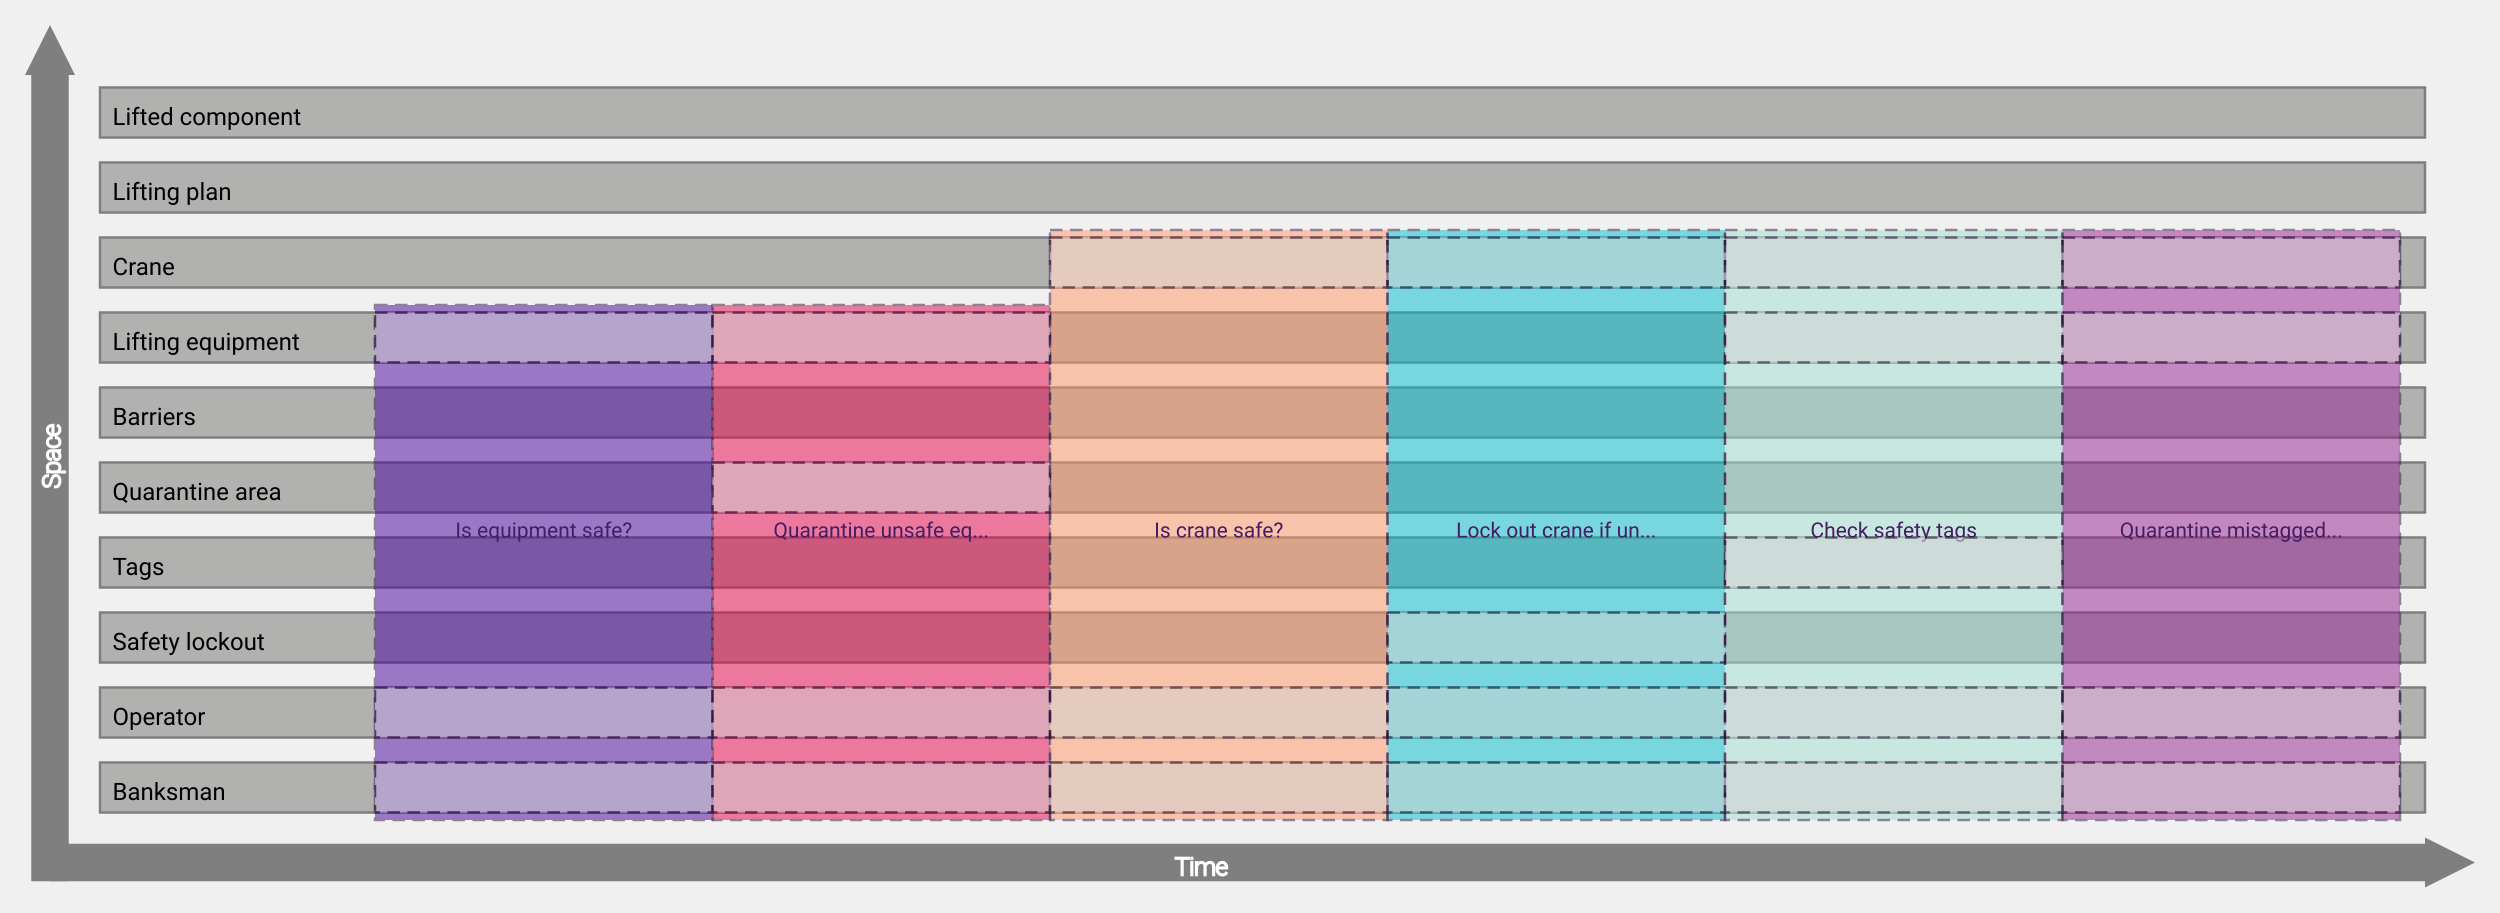
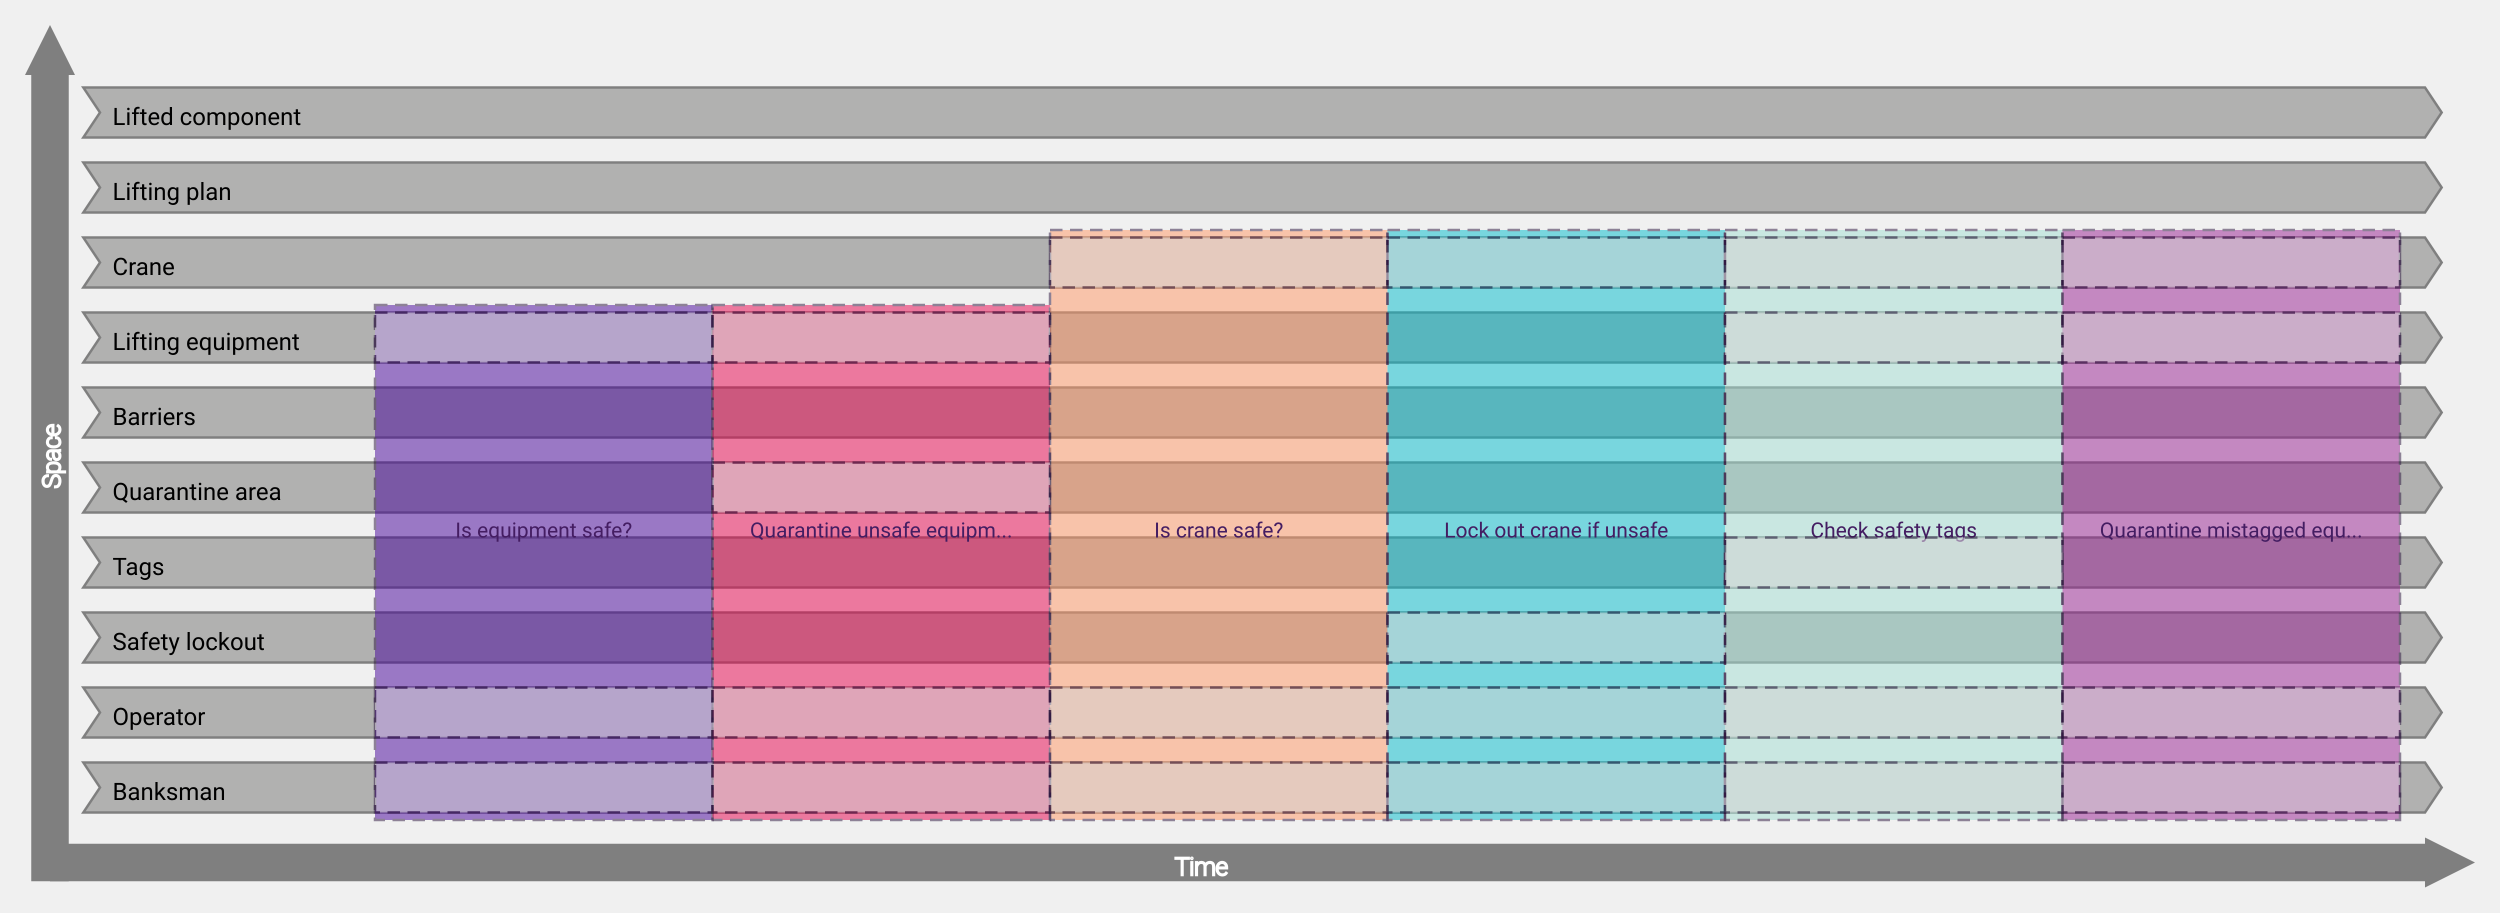
- <svg xmlns="http://www.w3.org/2000/svg" viewBox="0 0 1000 365" style="min-width: 100%;">
+ <svg xmlns="http://www.w3.org/2000/svg" viewBox="0 0 1000 365" style="min-width:100%">
  <g id="activity-diagram-group">
-     <rect class="individual" id="ibaff9fc1-38bc-4693-98bc-77714e62554b" x="40" y="35" width="930" height="20" stroke="#7F7F7F" stroke-width="1px" fill="#B1B1B0" />
-     <rect class="individual" id="ia66096a5-0283-41ef-9dce-6381f0b07407" x="40" y="65" width="930" height="20" stroke="#7F7F7F" stroke-width="1px" fill="#B1B1B0" />
-     <rect class="individual" id="id8460f7f-4fd6-4607-a957-02146e0744f0" x="40" y="95" width="930" height="20" stroke="#7F7F7F" stroke-width="1px" fill="#B1B1B0" />
-     <rect class="individual" id="i124eea26-66aa-418a-a6ea-efb71c2205bc" x="40" y="125" width="930" height="20" stroke="#7F7F7F" stroke-width="1px" fill="#B1B1B0" />
-     <rect class="individual" id="i4328ff13-63be-413f-ad8a-29ebc8e4ea49" x="40" y="155" width="930" height="20" stroke="#7F7F7F" stroke-width="1px" fill="#B1B1B0" />
-     <rect class="individual" id="i860ed69b-354f-458c-8617-479914faf681" x="40" y="185" width="930" height="20" stroke="#7F7F7F" stroke-width="1px" fill="#B1B1B0" />
-     <rect class="individual" id="i6868bae5-797a-4ee7-9270-68faa65e4ec8" x="40" y="215" width="930" height="20" stroke="#7F7F7F" stroke-width="1px" fill="#B1B1B0" />
-     <rect class="individual" id="i49f81af1-44f4-4dd5-82c5-96d94c820b76" x="40" y="245" width="930" height="20" stroke="#7F7F7F" stroke-width="1px" fill="#B1B1B0" />
-     <rect class="individual" id="i5dc97aca-5fdd-4f1e-8b45-51705304b2ec" x="40" y="275" width="930" height="20" stroke="#7F7F7F" stroke-width="1px" fill="#B1B1B0" />
-     <rect class="individual" id="iae0dda8f-7d23-4a2e-a9b4-607ab8166304" x="40" y="305" width="930" height="20" stroke="#7F7F7F" stroke-width="1px" fill="#B1B1B0" />
-     <text class="individualLabel" x="45" y="50" text-anchor="start" font-family="Roboto, Arial, sans-serif" font-size="0.8em">Lifted component</text>
-     <text class="individualLabel" x="45" y="80" text-anchor="start" font-family="Roboto, Arial, sans-serif" font-size="0.8em">Lifting plan</text>
-     <text class="individualLabel" x="45" y="110" text-anchor="start" font-family="Roboto, Arial, sans-serif" font-size="0.8em">Crane</text>
-     <text class="individualLabel" x="45" y="140" text-anchor="start" font-family="Roboto, Arial, sans-serif" font-size="0.8em">Lifting equipment</text>
-     <text class="individualLabel" x="45" y="170" text-anchor="start" font-family="Roboto, Arial, sans-serif" font-size="0.8em">Barriers</text>
-     <text class="individualLabel" x="45" y="200" text-anchor="start" font-family="Roboto, Arial, sans-serif" font-size="0.8em">Quarantine area</text>
-     <text class="individualLabel" x="45" y="230" text-anchor="start" font-family="Roboto, Arial, sans-serif" font-size="0.8em">Tags</text>
-     <text class="individualLabel" x="45" y="260" text-anchor="start" font-family="Roboto, Arial, sans-serif" font-size="0.8em">Safety lockout</text>
-     <text class="individualLabel" x="45" y="290" text-anchor="start" font-family="Roboto, Arial, sans-serif" font-size="0.8em">Operator</text>
-     <text class="individualLabel" x="45" y="320" text-anchor="start" font-family="Roboto, Arial, sans-serif" font-size="0.8em">Banksman</text>
-     <rect class="activity" id="a01506298-b3b5-49e1-b202-09b46e5cad92" x="150" y="122" width="135" height="206" stroke="#29123b" stroke-dasharray="5,3" stroke-width="1px" fill="#440099" opacity="0.5" />
-     <rect class="activity" id="a874e5fb5-196d-48f4-a677-bab5c5ce3401" x="285" y="122" width="135" height="206" stroke="#29123b" stroke-dasharray="5,3" stroke-width="1px" fill="#e7004c" opacity="0.5" />
-     <rect class="activity" id="a51ba0bd6-3a7e-4f1b-96ca-526a9c1a63a9" x="420" y="92" width="135" height="236" stroke="#29123b" stroke-dasharray="5,3" stroke-width="1px" fill="#ff9664" opacity="0.5" />
+     <path class="individual" id="ibaff9fc1-38bc-4693-98bc-77714e62554b" d="M 33.333 35 l 936.667 0l 6.667 10 -6.667 10l -936.667 0l 6.667 -10 -6.667 -10Z" stroke="#7F7F7F" stroke-width="1px" fill="#B1B1B0" />
+     <path class="individual" id="ia66096a5-0283-41ef-9dce-6381f0b07407" d="M 33.333 65 l 936.667 0l 6.667 10 -6.667 10l -936.667 0l 6.667 -10 -6.667 -10Z" stroke="#7F7F7F" stroke-width="1px" fill="#B1B1B0" />
+     <path class="individual" id="id8460f7f-4fd6-4607-a957-02146e0744f0" d="M 33.333 95 l 936.667 0l 6.667 10 -6.667 10l -936.667 0l 6.667 -10 -6.667 -10Z" stroke="#7F7F7F" stroke-width="1px" fill="#B1B1B0" style="fill: rgb(177, 177, 176);" />
+     <path class="individual" id="i124eea26-66aa-418a-a6ea-efb71c2205bc" d="M 33.333 125 l 936.667 0l 6.667 10 -6.667 10l -936.667 0l 6.667 -10 -6.667 -10Z" stroke="#7F7F7F" stroke-width="1px" fill="#B1B1B0" />
+     <path class="individual" id="i4328ff13-63be-413f-ad8a-29ebc8e4ea49" d="M 33.333 155 l 936.667 0l 6.667 10 -6.667 10l -936.667 0l 6.667 -10 -6.667 -10Z" stroke="#7F7F7F" stroke-width="1px" fill="#B1B1B0" />
+     <path class="individual" id="i860ed69b-354f-458c-8617-479914faf681" d="M 33.333 185 l 936.667 0l 6.667 10 -6.667 10l -936.667 0l 6.667 -10 -6.667 -10Z" stroke="#7F7F7F" stroke-width="1px" fill="#B1B1B0" />
+     <path class="individual" id="i6868bae5-797a-4ee7-9270-68faa65e4ec8" d="M 33.333 215 l 936.667 0l 6.667 10 -6.667 10l -936.667 0l 6.667 -10 -6.667 -10Z" stroke="#7F7F7F" stroke-width="1px" fill="#B1B1B0" />
+     <path class="individual" id="i49f81af1-44f4-4dd5-82c5-96d94c820b76" d="M 33.333 245 l 936.667 0l 6.667 10 -6.667 10l -936.667 0l 6.667 -10 -6.667 -10Z" stroke="#7F7F7F" stroke-width="1px" fill="#B1B1B0" />
+     <path class="individual" id="i5dc97aca-5fdd-4f1e-8b45-51705304b2ec" d="M 33.333 275 l 936.667 0l 6.667 10 -6.667 10l -936.667 0l 6.667 -10 -6.667 -10Z" stroke="#7F7F7F" stroke-width="1px" fill="#B1B1B0" />
+     <path class="individual" id="iae0dda8f-7d23-4a2e-a9b4-607ab8166304" d="M 33.333 305 l 936.667 0l 6.667 10 -6.667 10l -936.667 0l 6.667 -10 -6.667 -10Z" stroke="#7F7F7F" stroke-width="1px" fill="#B1B1B0" />
+     <text class="individualLabel" id="ilbaff9fc1-38bc-4693-98bc-77714e62554b" x="45" y="50" text-anchor="start" font-family="Roboto, Arial, sans-serif" font-size="0.8em">Lifted component</text>
+     <text class="individualLabel" id="ila66096a5-0283-41ef-9dce-6381f0b07407" x="45" y="80" text-anchor="start" font-family="Roboto, Arial, sans-serif" font-size="0.8em">Lifting plan</text>
+     <text class="individualLabel" id="ild8460f7f-4fd6-4607-a957-02146e0744f0" x="45" y="110" text-anchor="start" font-family="Roboto, Arial, sans-serif" font-size="0.8em">Crane</text>
+     <text class="individualLabel" id="il124eea26-66aa-418a-a6ea-efb71c2205bc" x="45" y="140" text-anchor="start" font-family="Roboto, Arial, sans-serif" font-size="0.8em">Lifting equipment</text>
+     <text class="individualLabel" id="il4328ff13-63be-413f-ad8a-29ebc8e4ea49" x="45" y="170" text-anchor="start" font-family="Roboto, Arial, sans-serif" font-size="0.8em">Barriers</text>
+     <text class="individualLabel" id="il860ed69b-354f-458c-8617-479914faf681" x="45" y="200" text-anchor="start" font-family="Roboto, Arial, sans-serif" font-size="0.8em">Quarantine area</text>
+     <text class="individualLabel" id="il6868bae5-797a-4ee7-9270-68faa65e4ec8" x="45" y="230" text-anchor="start" font-family="Roboto, Arial, sans-serif" font-size="0.8em">Tags</text>
+     <text class="individualLabel" id="il49f81af1-44f4-4dd5-82c5-96d94c820b76" x="45" y="260" text-anchor="start" font-family="Roboto, Arial, sans-serif" font-size="0.8em">Safety lockout</text>
+     <text class="individualLabel" id="il5dc97aca-5fdd-4f1e-8b45-51705304b2ec" x="45" y="290" text-anchor="start" font-family="Roboto, Arial, sans-serif" font-size="0.8em">Operator</text>
+     <text class="individualLabel" id="ilae0dda8f-7d23-4a2e-a9b4-607ab8166304" x="45" y="320" text-anchor="start" font-family="Roboto, Arial, sans-serif" font-size="0.8em">Banksman</text>
+     <rect class="activity" id="a01506298-b3b5-49e1-b202-09b46e5cad92" x="150" y="122" width="135" height="206" stroke="#29123b" stroke-dasharray="5,3" stroke-width="1px" fill="#440099" opacity="0.5" style="opacity: 0.5;" />
+     <rect class="activity" id="a874e5fb5-196d-48f4-a677-bab5c5ce3401" x="285" y="122" width="135" height="206" stroke="#29123b" stroke-dasharray="5,3" stroke-width="1px" fill="#e7004c" opacity="0.5" style="opacity: 0.5;" />
+     <rect class="activity" id="a51ba0bd6-3a7e-4f1b-96ca-526a9c1a63a9" x="420" y="92" width="135" height="236" stroke="#29123b" stroke-dasharray="5,3" stroke-width="1px" fill="#ff9664" opacity="0.5" style="opacity: 0.5;" />
    <rect class="activity" id="a359c88e9-d913-4764-93c1-2c4dc3b9fa94" x="555" y="92" width="135" height="236" stroke="#29123b" stroke-dasharray="5,3" stroke-width="1px" fill="#00bbcc" opacity="0.5" />
    <rect class="activity" id="acc361daa-a26b-4f44-9875-188379075cd9" x="690" y="92" width="135" height="236" stroke="#29123b" stroke-dasharray="5,3" stroke-width="1px" fill="#a1ded2" opacity="0.5" />
    <rect class="activity" id="a9c9ec047-002a-4078-b069-3d11b8f32e97" x="825" y="92" width="135" height="236" stroke="#29123b" stroke-dasharray="5,3" stroke-width="1px" fill="#981f92" opacity="0.5" />
-     <text class="activityLabel" x="217.5" y="215" text-anchor="middle" font-family="Roboto, Arial, sans-serif" font-size="0.7em" fill="#441d62">Is equipment safe?</text>
-     <text class="activityLabel" x="352.5" y="215" text-anchor="middle" font-family="Roboto, Arial, sans-serif" font-size="0.7em" fill="#441d62">Quarantine unsafe eq...</text>
-     <text class="activityLabel" x="487.5" y="215" text-anchor="middle" font-family="Roboto, Arial, sans-serif" font-size="0.7em" fill="#441d62">Is crane safe?</text>
-     <text class="activityLabel" x="622.5" y="215" text-anchor="middle" font-family="Roboto, Arial, sans-serif" font-size="0.7em" fill="#441d62">Lock out crane if un...</text>
-     <text class="activityLabel" x="757.5" y="215" text-anchor="middle" font-family="Roboto, Arial, sans-serif" font-size="0.7em" fill="#441d62">Check safety tags</text>
-     <text class="activityLabel" x="892.5" y="215" text-anchor="middle" font-family="Roboto, Arial, sans-serif" font-size="0.7em" fill="#441d62">Quarantine mistagged...</text>
+     <text class="activityLabel" id="al01506298-b3b5-49e1-b202-09b46e5cad92" x="217.5" y="215" text-anchor="middle" font-family="Roboto, Arial, sans-serif" font-size="0.7em" fill="#441d62">Is equipment safe?</text>
+     <text class="activityLabel" id="al874e5fb5-196d-48f4-a677-bab5c5ce3401" x="352.5" y="215" text-anchor="middle" font-family="Roboto, Arial, sans-serif" font-size="0.7em" fill="#441d62">Quarantine unsafe equipm...</text>
+     <text class="activityLabel" id="al51ba0bd6-3a7e-4f1b-96ca-526a9c1a63a9" x="487.5" y="215" text-anchor="middle" font-family="Roboto, Arial, sans-serif" font-size="0.7em" fill="#441d62">Is crane safe?</text>
+     <text class="activityLabel" id="al359c88e9-d913-4764-93c1-2c4dc3b9fa94" x="622.5" y="215" text-anchor="middle" font-family="Roboto, Arial, sans-serif" font-size="0.7em" fill="#441d62">Lock out crane if unsafe</text>
+     <text class="activityLabel" id="alcc361daa-a26b-4f44-9875-188379075cd9" x="757.5" y="215" text-anchor="middle" font-family="Roboto, Arial, sans-serif" font-size="0.7em" fill="#441d62">Check safety tags</text>
+     <text class="activityLabel" id="al9c9ec047-002a-4078-b069-3d11b8f32e97" x="892.5" y="215" text-anchor="middle" font-family="Roboto, Arial, sans-serif" font-size="0.7em" fill="#441d62">Quarantine mistagged equ...</text>
    <rect class="participation" id="p01506298-b3b5-49e1-b202-09b46e5cad92124eea26-66aa-418a-a6ea-efb71c2205bc" x="150" y="125" width="135" height="20" stroke="#29123b" stroke-dasharray="5,3" stroke-width="1px" fill="#F2F2F2" opacity="0.5" />
    <rect class="participation" id="p01506298-b3b5-49e1-b202-09b46e5cad925dc97aca-5fdd-4f1e-8b45-51705304b2ec" x="150" y="275" width="135" height="20" stroke="#29123b" stroke-dasharray="5,3" stroke-width="1px" fill="#F2F2F2" opacity="0.5" />
    <rect class="participation" id="p01506298-b3b5-49e1-b202-09b46e5cad92ae0dda8f-7d23-4a2e-a9b4-607ab8166304" x="150" y="305" width="135" height="20" stroke="#29123b" stroke-dasharray="5,3" stroke-width="1px" fill="#F2F2F2" opacity="0.5" />
    <rect class="participation" id="p874e5fb5-196d-48f4-a677-bab5c5ce3401124eea26-66aa-418a-a6ea-efb71c2205bc" x="285" y="125" width="135" height="20" stroke="#29123b" stroke-dasharray="5,3" stroke-width="1px" fill="#F2F2F2" opacity="0.5" />
-     <rect class="participation" id="p874e5fb5-196d-48f4-a677-bab5c5ce3401860ed69b-354f-458c-8617-479914faf681" x="285" y="185" width="135" height="20" stroke="#29123b" stroke-dasharray="5,3" stroke-width="1px" fill="#F2F2F2" opacity="0.5" />
-     <rect class="participation" id="p874e5fb5-196d-48f4-a677-bab5c5ce34015dc97aca-5fdd-4f1e-8b45-51705304b2ec" x="285" y="275" width="135" height="20" stroke="#29123b" stroke-dasharray="5,3" stroke-width="1px" fill="#F2F2F2" opacity="0.5" />
-     <rect class="participation" id="p874e5fb5-196d-48f4-a677-bab5c5ce3401ae0dda8f-7d23-4a2e-a9b4-607ab8166304" x="285" y="305" width="135" height="20" stroke="#29123b" stroke-dasharray="5,3" stroke-width="1px" fill="#F2F2F2" opacity="0.5" />
+     <rect class="participation" id="p874e5fb5-196d-48f4-a677-bab5c5ce3401860ed69b-354f-458c-8617-479914faf681" x="285" y="185" width="135" height="20" stroke="#29123b" stroke-dasharray="5,3" stroke-width="1px" fill="#F2F2F2" opacity="0.5" style="opacity: 0.5;" />
+     <rect class="participation" id="p874e5fb5-196d-48f4-a677-bab5c5ce34015dc97aca-5fdd-4f1e-8b45-51705304b2ec" x="285" y="275" width="135" height="20" stroke="#29123b" stroke-dasharray="5,3" stroke-width="1px" fill="#F2F2F2" opacity="0.5" style="opacity: 0.5;" />
+     <rect class="participation" id="p874e5fb5-196d-48f4-a677-bab5c5ce3401ae0dda8f-7d23-4a2e-a9b4-607ab8166304" x="285" y="305" width="135" height="20" stroke="#29123b" stroke-dasharray="5,3" stroke-width="1px" fill="#F2F2F2" opacity="0.5" style="opacity: 0.5;" />
    <rect class="participation" id="p51ba0bd6-3a7e-4f1b-96ca-526a9c1a63a95dc97aca-5fdd-4f1e-8b45-51705304b2ec" x="420" y="275" width="135" height="20" stroke="#29123b" stroke-dasharray="5,3" stroke-width="1px" fill="#F2F2F2" opacity="0.5" />
-     <rect class="participation" id="p51ba0bd6-3a7e-4f1b-96ca-526a9c1a63a9ae0dda8f-7d23-4a2e-a9b4-607ab8166304" x="420" y="305" width="135" height="20" stroke="#29123b" stroke-dasharray="5,3" stroke-width="1px" fill="#F2F2F2" opacity="0.5" />
+     <rect class="participation" id="p51ba0bd6-3a7e-4f1b-96ca-526a9c1a63a9ae0dda8f-7d23-4a2e-a9b4-607ab8166304" x="420" y="305" width="135" height="20" stroke="#29123b" stroke-dasharray="5,3" stroke-width="1px" fill="#F2F2F2" opacity="0.5" style="opacity: 0.5;" />
    <rect class="participation" id="p51ba0bd6-3a7e-4f1b-96ca-526a9c1a63a9d8460f7f-4fd6-4607-a957-02146e0744f0" x="420" y="95" width="135" height="20" stroke="#29123b" stroke-dasharray="5,3" stroke-width="1px" fill="#F2F2F2" opacity="0.5" />
    <rect class="participation" id="p359c88e9-d913-4764-93c1-2c4dc3b9fa94d8460f7f-4fd6-4607-a957-02146e0744f0" x="555" y="95" width="135" height="20" stroke="#29123b" stroke-dasharray="5,3" stroke-width="1px" fill="#F2F2F2" opacity="0.5" />
    <rect class="participation" id="p359c88e9-d913-4764-93c1-2c4dc3b9fa945dc97aca-5fdd-4f1e-8b45-51705304b2ec" x="555" y="275" width="135" height="20" stroke="#29123b" stroke-dasharray="5,3" stroke-width="1px" fill="#F2F2F2" opacity="0.5" />
    <rect class="participation" id="p359c88e9-d913-4764-93c1-2c4dc3b9fa94ae0dda8f-7d23-4a2e-a9b4-607ab8166304" x="555" y="305" width="135" height="20" stroke="#29123b" stroke-dasharray="5,3" stroke-width="1px" fill="#F2F2F2" opacity="0.5" />
    <rect class="participation" id="p359c88e9-d913-4764-93c1-2c4dc3b9fa9449f81af1-44f4-4dd5-82c5-96d94c820b76" x="555" y="245" width="135" height="20" stroke="#29123b" stroke-dasharray="5,3" stroke-width="1px" fill="#F2F2F2" opacity="0.5" />
    <rect class="participation" id="pcc361daa-a26b-4f44-9875-188379075cd95dc97aca-5fdd-4f1e-8b45-51705304b2ec" x="690" y="275" width="135" height="20" stroke="#29123b" stroke-dasharray="5,3" stroke-width="1px" fill="#F2F2F2" opacity="0.5" />
    <rect class="participation" id="pcc361daa-a26b-4f44-9875-188379075cd9d8460f7f-4fd6-4607-a957-02146e0744f0" x="690" y="95" width="135" height="20" stroke="#29123b" stroke-dasharray="5,3" stroke-width="1px" fill="#F2F2F2" opacity="0.5" />
    <rect class="participation" id="pcc361daa-a26b-4f44-9875-188379075cd9124eea26-66aa-418a-a6ea-efb71c2205bc" x="690" y="125" width="135" height="20" stroke="#29123b" stroke-dasharray="5,3" stroke-width="1px" fill="#F2F2F2" opacity="0.5" />
    <rect class="participation" id="pcc361daa-a26b-4f44-9875-188379075cd9ae0dda8f-7d23-4a2e-a9b4-607ab8166304" x="690" y="305" width="135" height="20" stroke="#29123b" stroke-dasharray="5,3" stroke-width="1px" fill="#F2F2F2" opacity="0.5" />
    <rect class="participation" id="pcc361daa-a26b-4f44-9875-188379075cd96868bae5-797a-4ee7-9270-68faa65e4ec8" x="690" y="215" width="135" height="20" stroke="#29123b" stroke-dasharray="5,3" stroke-width="1px" fill="#F2F2F2" opacity="0.5" />
    <rect class="participation" id="p9c9ec047-002a-4078-b069-3d11b8f32e97124eea26-66aa-418a-a6ea-efb71c2205bc" x="825" y="125" width="135" height="20" stroke="#29123b" stroke-dasharray="5,3" stroke-width="1px" fill="#F2F2F2" opacity="0.5" />
    <rect class="participation" id="p9c9ec047-002a-4078-b069-3d11b8f32e97d8460f7f-4fd6-4607-a957-02146e0744f0" x="825" y="95" width="135" height="20" stroke="#29123b" stroke-dasharray="5,3" stroke-width="1px" fill="#F2F2F2" opacity="0.5" />
    <rect class="participation" id="p9c9ec047-002a-4078-b069-3d11b8f32e97ae0dda8f-7d23-4a2e-a9b4-607ab8166304" x="825" y="305" width="135" height="20" stroke="#29123b" stroke-dasharray="5,3" stroke-width="1px" fill="#F2F2F2" opacity="0.5" />
    <rect class="participation" id="p9c9ec047-002a-4078-b069-3d11b8f32e975dc97aca-5fdd-4f1e-8b45-51705304b2ec" x="825" y="275" width="135" height="20" stroke="#29123b" stroke-dasharray="5,3" stroke-width="1px" fill="#F2F2F2" opacity="0.5" />
    <defs class="axisTriangle">
      <marker id="triangle" refX="0" refY="10" markerWidth="20" markerHeight="20" markerUnits="userSpaceOnUse" orient="auto" viewbox="0 0 20 20">
        <path d="M 0 0 L 20 10 L 0 20 z" style="fill: rgb(127, 127, 127);" />
      </marker>
    </defs>
    <line class="axisLine" x1="20" y1="345" x2="970" y2="345" marker-end="url(#triangle)" stroke="#7F7F7F" stroke-width="15" />
    <text class="axisLable" x="470" y="350" stroke="white" fill="white" font-size="0.8em" font-weight="200" text-anchor="start" font-family="Roboto, Arial, sans-serif">Time</text>
    <line class="axisLine" x1="20" y1="352.5" x2="20" y2="30" marker-end="url(#triangle)" stroke="#7F7F7F" stroke-width="15" />
    <text class="axisLable" x="44" y="202.5" stroke="white" fill="white" font-size="0.8em" font-weight="200" text-anchor="middle" font-family="Roboto, Arial, sans-serif" transform="rotate(270 24 202.5)">Space</text>
  </g>
</svg>
